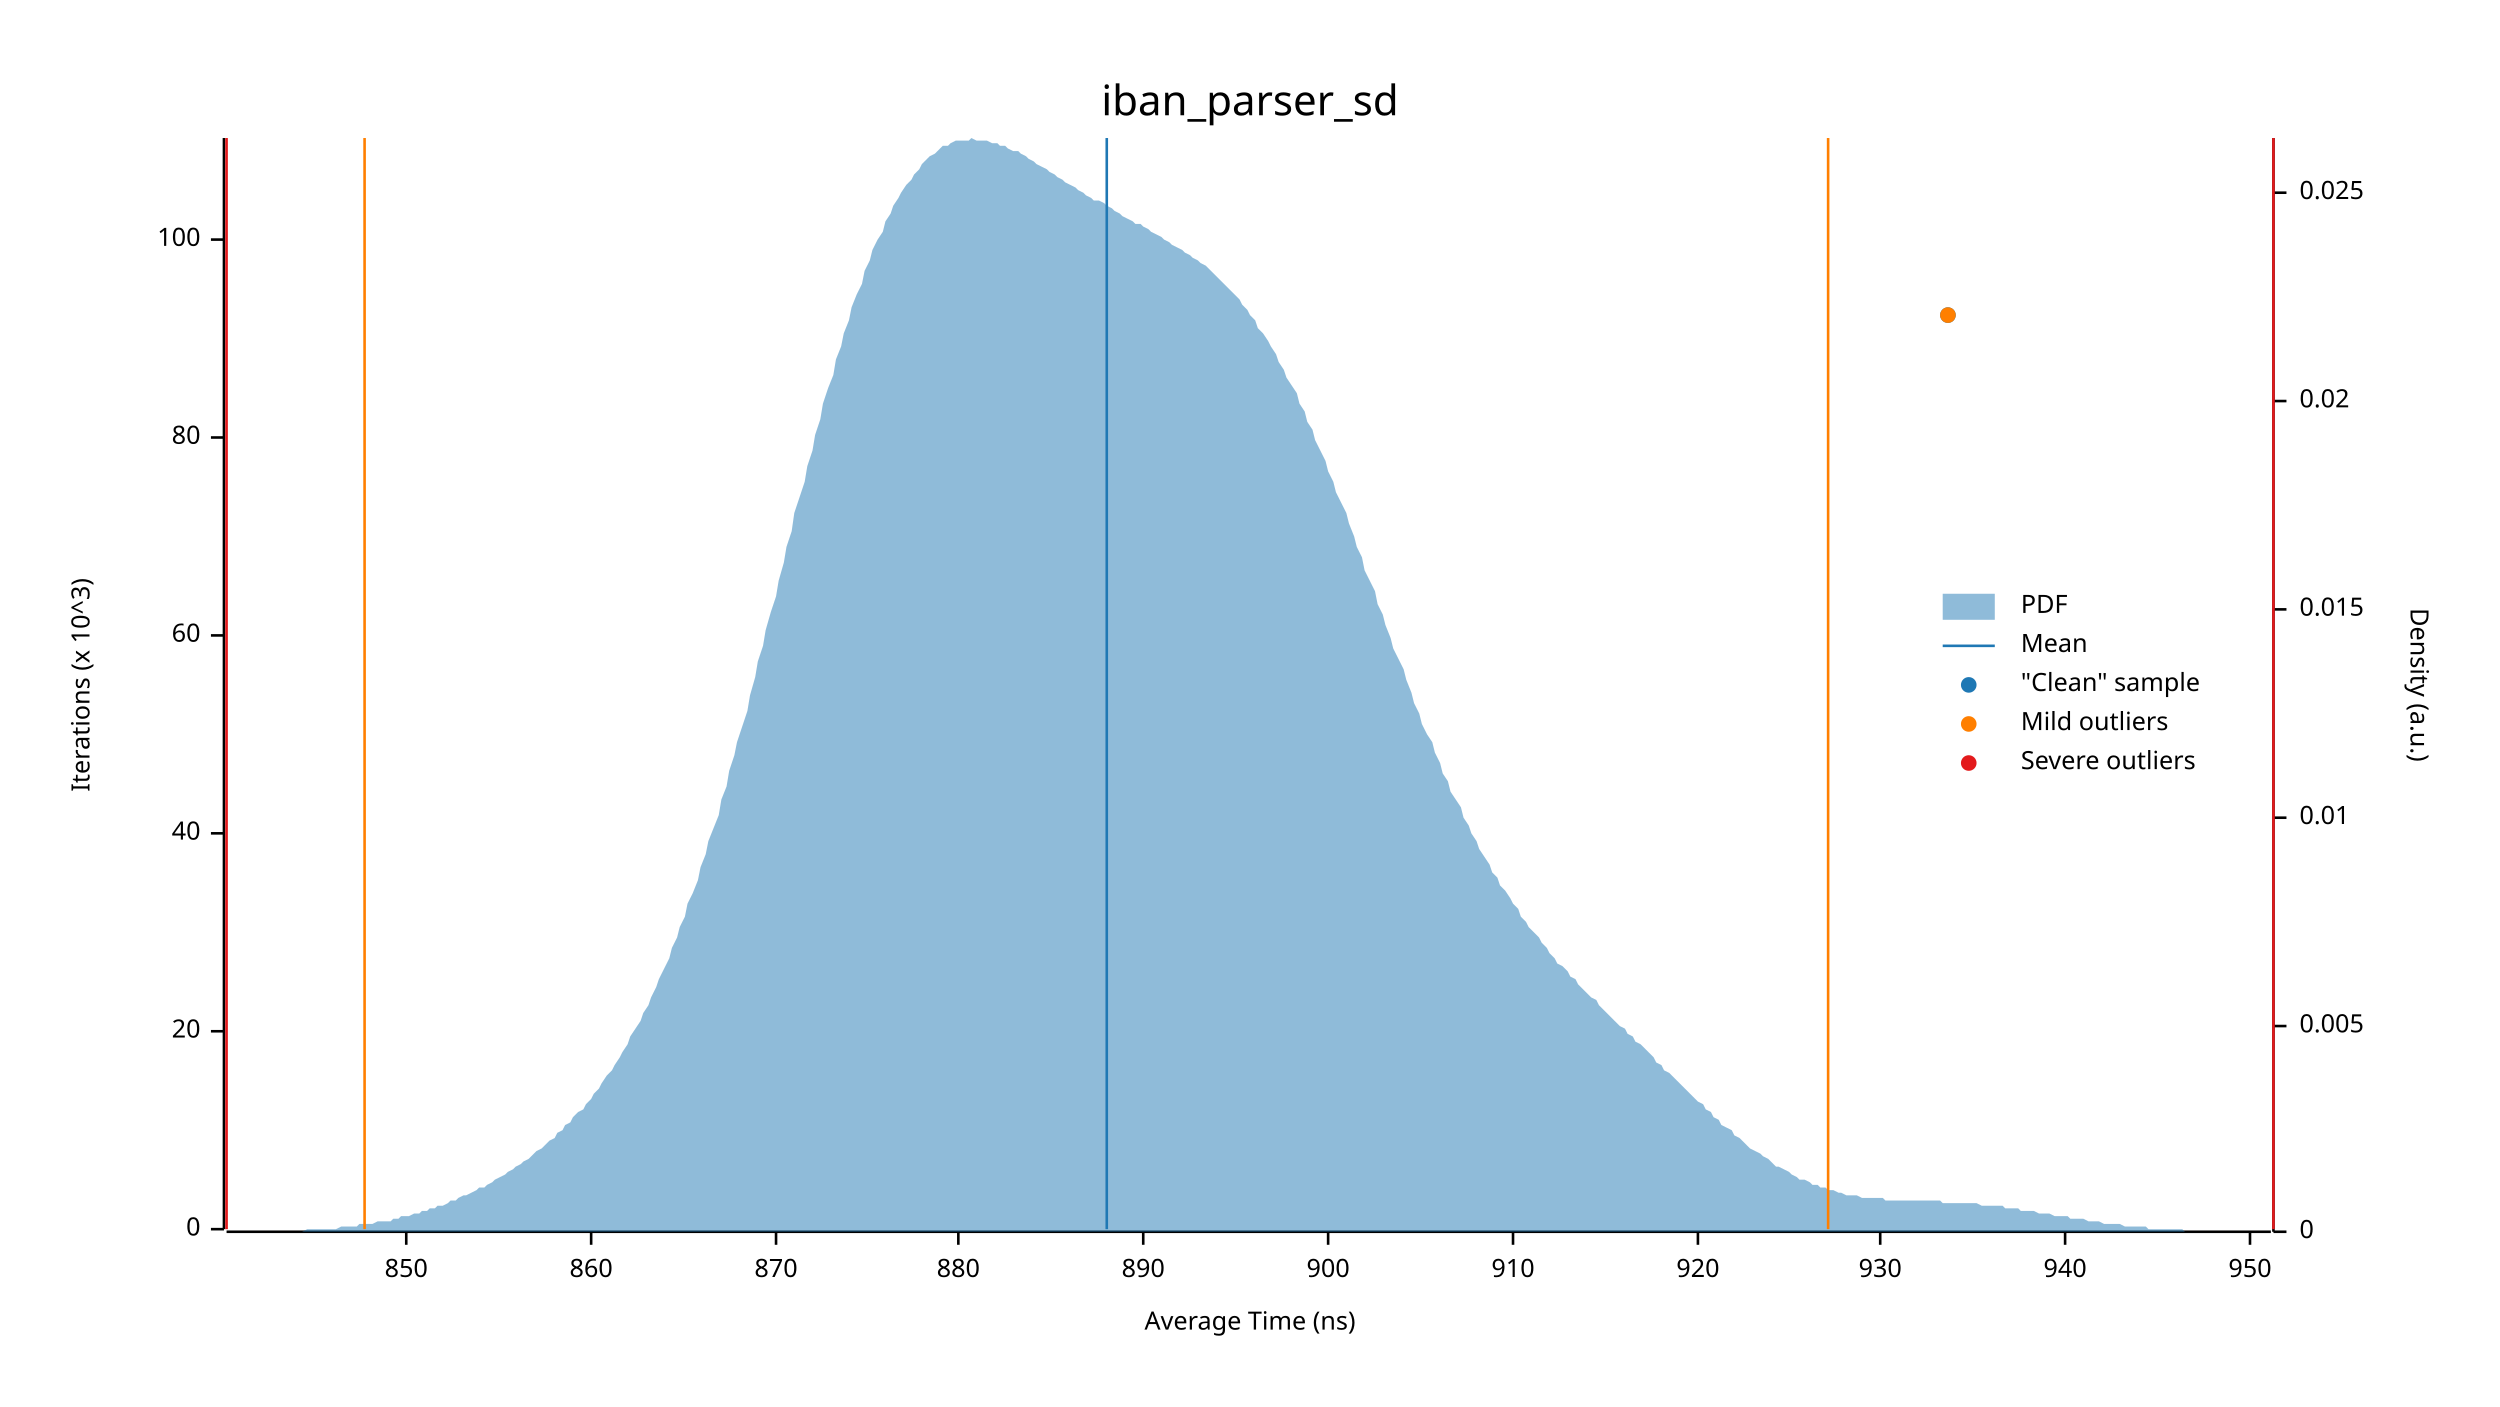
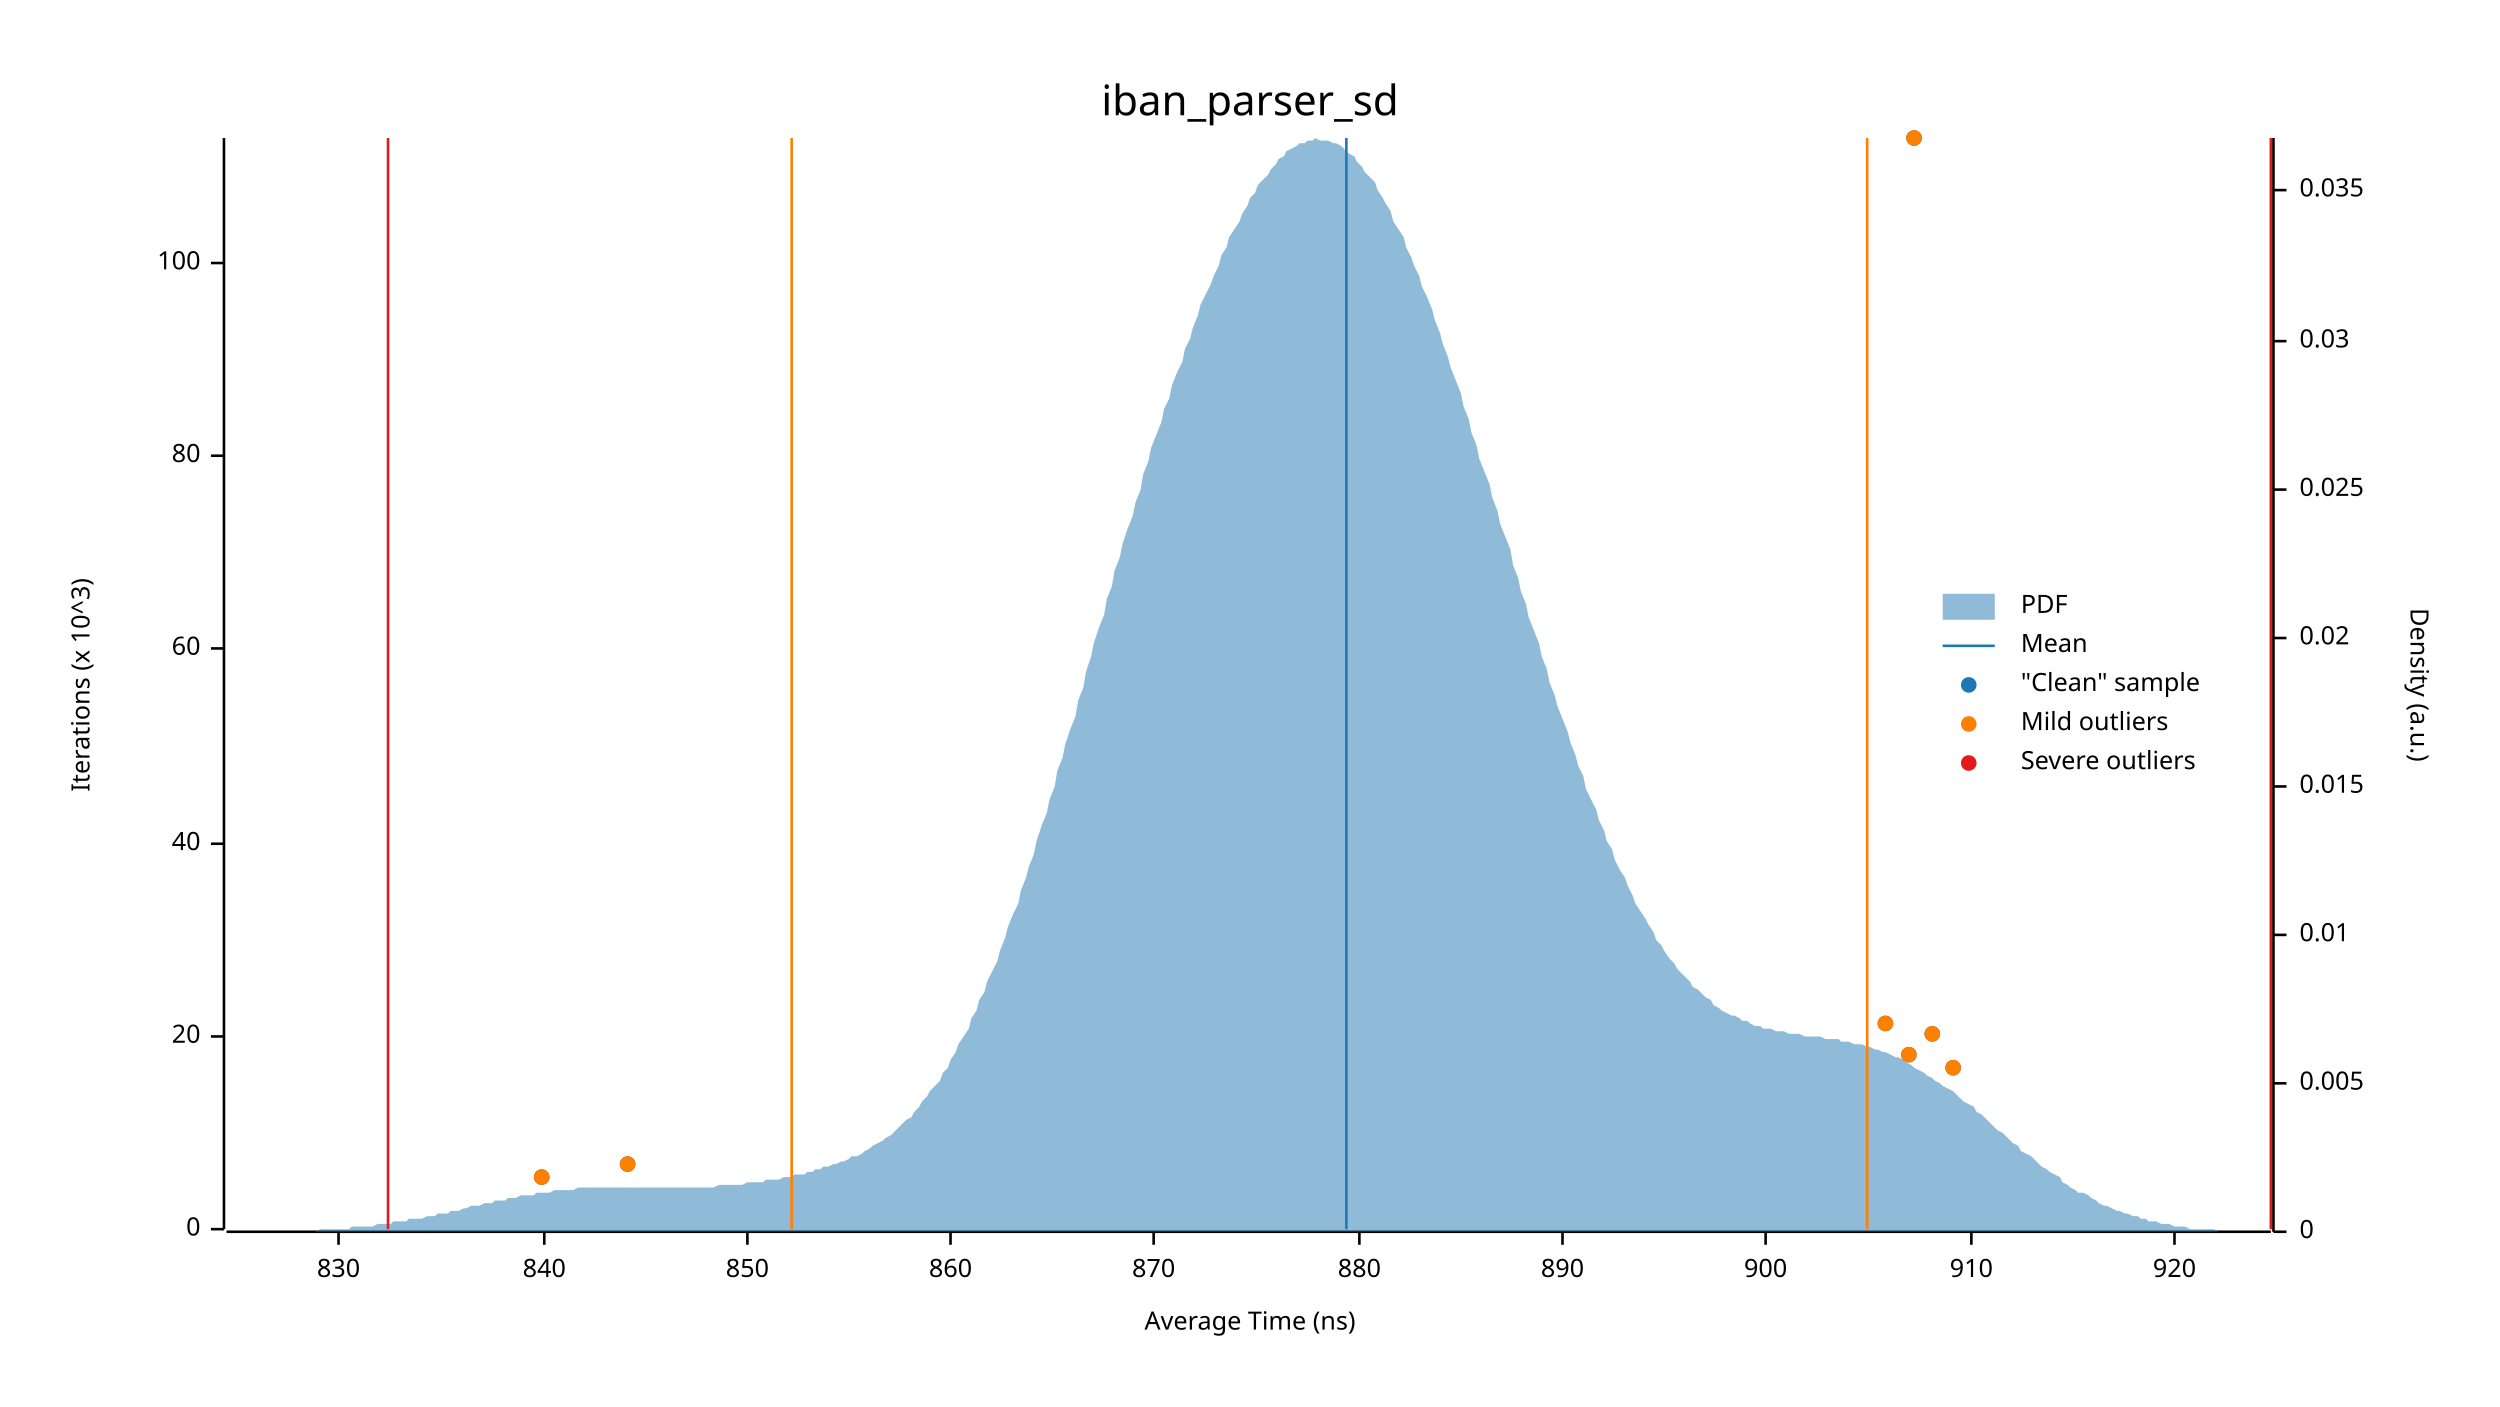
<svg xmlns="http://www.w3.org/2000/svg" width="960" height="540" viewBox="0 0 960 540">
  <text x="480" y="32" dy="0.76em" text-anchor="middle" font-family="sans-serif" font-size="16.129" opacity="1" fill="#000000">
iban_parser_sd
</text>
  <text x="27" y="263" dy="0.76em" text-anchor="middle" font-family="sans-serif" font-size="9.677" opacity="1" fill="#000000" transform="rotate(270, 27, 263)">
Iterations (x 10^3)
</text>
  <text x="480" y="513" dy="-0.5ex" text-anchor="middle" font-family="sans-serif" font-size="9.677" opacity="1" fill="#000000">
Average Time (ns)
</text>
  <polyline fill="none" opacity="1" stroke="#000000" stroke-width="1" points="86,53 86,472 " />
  <text x="77" y="472" dy="0.5ex" text-anchor="end" font-family="sans-serif" font-size="9.677" opacity="1" fill="#000000">
0
</text>
  <polyline fill="none" opacity="1" stroke="#000000" stroke-width="1" points="81,472 86,472 " />
-   <text x="77" y="396" dy="0.5ex" text-anchor="end" font-family="sans-serif" font-size="9.677" opacity="1" fill="#000000">
+   <text x="77" y="398" dy="0.5ex" text-anchor="end" font-family="sans-serif" font-size="9.677" opacity="1" fill="#000000">
20
</text>
-   <polyline fill="none" opacity="1" stroke="#000000" stroke-width="1" points="81,396 86,396 " />
-   <text x="77" y="320" dy="0.5ex" text-anchor="end" font-family="sans-serif" font-size="9.677" opacity="1" fill="#000000">
+   <polyline fill="none" opacity="1" stroke="#000000" stroke-width="1" points="81,398 86,398 " />
+   <text x="77" y="324" dy="0.5ex" text-anchor="end" font-family="sans-serif" font-size="9.677" opacity="1" fill="#000000">
40
</text>
-   <polyline fill="none" opacity="1" stroke="#000000" stroke-width="1" points="81,320 86,320 " />
-   <text x="77" y="244" dy="0.5ex" text-anchor="end" font-family="sans-serif" font-size="9.677" opacity="1" fill="#000000">
+   <polyline fill="none" opacity="1" stroke="#000000" stroke-width="1" points="81,324 86,324 " />
+   <text x="77" y="249" dy="0.5ex" text-anchor="end" font-family="sans-serif" font-size="9.677" opacity="1" fill="#000000">
60
</text>
-   <polyline fill="none" opacity="1" stroke="#000000" stroke-width="1" points="81,244 86,244 " />
-   <text x="77" y="168" dy="0.5ex" text-anchor="end" font-family="sans-serif" font-size="9.677" opacity="1" fill="#000000">
+   <polyline fill="none" opacity="1" stroke="#000000" stroke-width="1" points="81,249 86,249 " />
+   <text x="77" y="175" dy="0.5ex" text-anchor="end" font-family="sans-serif" font-size="9.677" opacity="1" fill="#000000">
80
</text>
-   <polyline fill="none" opacity="1" stroke="#000000" stroke-width="1" points="81,168 86,168 " />
-   <text x="77" y="92" dy="0.5ex" text-anchor="end" font-family="sans-serif" font-size="9.677" opacity="1" fill="#000000">
+   <polyline fill="none" opacity="1" stroke="#000000" stroke-width="1" points="81,175 86,175 " />
+   <text x="77" y="101" dy="0.5ex" text-anchor="end" font-family="sans-serif" font-size="9.677" opacity="1" fill="#000000">
100
</text>
-   <polyline fill="none" opacity="1" stroke="#000000" stroke-width="1" points="81,92 86,92 " />
+   <polyline fill="none" opacity="1" stroke="#000000" stroke-width="1" points="81,101 86,101 " />
  <polyline fill="none" opacity="1" stroke="#000000" stroke-width="1" points="87,473 872,473 " />
-   <text x="156" y="483" dy="0.76em" text-anchor="middle" font-family="sans-serif" font-size="9.677" opacity="1" fill="#000000">
+   <text x="130" y="483" dy="0.76em" text-anchor="middle" font-family="sans-serif" font-size="9.677" opacity="1" fill="#000000">
+ 830
+ </text>
+   <polyline fill="none" opacity="1" stroke="#000000" stroke-width="1" points="130,473 130,478 " />
+   <text x="209" y="483" dy="0.76em" text-anchor="middle" font-family="sans-serif" font-size="9.677" opacity="1" fill="#000000">
+ 840
+ </text>
+   <polyline fill="none" opacity="1" stroke="#000000" stroke-width="1" points="209,473 209,478 " />
+   <text x="287" y="483" dy="0.76em" text-anchor="middle" font-family="sans-serif" font-size="9.677" opacity="1" fill="#000000">
850
</text>
-   <polyline fill="none" opacity="1" stroke="#000000" stroke-width="1" points="156,473 156,478 " />
-   <text x="227" y="483" dy="0.76em" text-anchor="middle" font-family="sans-serif" font-size="9.677" opacity="1" fill="#000000">
+   <polyline fill="none" opacity="1" stroke="#000000" stroke-width="1" points="287,473 287,478 " />
+   <text x="365" y="483" dy="0.76em" text-anchor="middle" font-family="sans-serif" font-size="9.677" opacity="1" fill="#000000">
860
</text>
-   <polyline fill="none" opacity="1" stroke="#000000" stroke-width="1" points="227,473 227,478 " />
-   <text x="298" y="483" dy="0.76em" text-anchor="middle" font-family="sans-serif" font-size="9.677" opacity="1" fill="#000000">
+   <polyline fill="none" opacity="1" stroke="#000000" stroke-width="1" points="365,473 365,478 " />
+   <text x="443" y="483" dy="0.76em" text-anchor="middle" font-family="sans-serif" font-size="9.677" opacity="1" fill="#000000">
870
</text>
-   <polyline fill="none" opacity="1" stroke="#000000" stroke-width="1" points="298,473 298,478 " />
-   <text x="368" y="483" dy="0.76em" text-anchor="middle" font-family="sans-serif" font-size="9.677" opacity="1" fill="#000000">
+   <polyline fill="none" opacity="1" stroke="#000000" stroke-width="1" points="443,473 443,478 " />
+   <text x="522" y="483" dy="0.76em" text-anchor="middle" font-family="sans-serif" font-size="9.677" opacity="1" fill="#000000">
880
</text>
-   <polyline fill="none" opacity="1" stroke="#000000" stroke-width="1" points="368,473 368,478 " />
-   <text x="439" y="483" dy="0.76em" text-anchor="middle" font-family="sans-serif" font-size="9.677" opacity="1" fill="#000000">
+   <polyline fill="none" opacity="1" stroke="#000000" stroke-width="1" points="522,473 522,478 " />
+   <text x="600" y="483" dy="0.76em" text-anchor="middle" font-family="sans-serif" font-size="9.677" opacity="1" fill="#000000">
890
</text>
-   <polyline fill="none" opacity="1" stroke="#000000" stroke-width="1" points="439,473 439,478 " />
-   <text x="510" y="483" dy="0.76em" text-anchor="middle" font-family="sans-serif" font-size="9.677" opacity="1" fill="#000000">
+   <polyline fill="none" opacity="1" stroke="#000000" stroke-width="1" points="600,473 600,478 " />
+   <text x="678" y="483" dy="0.76em" text-anchor="middle" font-family="sans-serif" font-size="9.677" opacity="1" fill="#000000">
900
</text>
-   <polyline fill="none" opacity="1" stroke="#000000" stroke-width="1" points="510,473 510,478 " />
-   <text x="581" y="483" dy="0.76em" text-anchor="middle" font-family="sans-serif" font-size="9.677" opacity="1" fill="#000000">
+   <polyline fill="none" opacity="1" stroke="#000000" stroke-width="1" points="678,473 678,478 " />
+   <text x="757" y="483" dy="0.76em" text-anchor="middle" font-family="sans-serif" font-size="9.677" opacity="1" fill="#000000">
910
</text>
-   <polyline fill="none" opacity="1" stroke="#000000" stroke-width="1" points="581,473 581,478 " />
-   <text x="652" y="483" dy="0.76em" text-anchor="middle" font-family="sans-serif" font-size="9.677" opacity="1" fill="#000000">
+   <polyline fill="none" opacity="1" stroke="#000000" stroke-width="1" points="757,473 757,478 " />
+   <text x="835" y="483" dy="0.76em" text-anchor="middle" font-family="sans-serif" font-size="9.677" opacity="1" fill="#000000">
920
</text>
-   <polyline fill="none" opacity="1" stroke="#000000" stroke-width="1" points="652,473 652,478 " />
-   <text x="722" y="483" dy="0.76em" text-anchor="middle" font-family="sans-serif" font-size="9.677" opacity="1" fill="#000000">
- 930
- </text>
-   <polyline fill="none" opacity="1" stroke="#000000" stroke-width="1" points="722,473 722,478 " />
-   <text x="793" y="483" dy="0.76em" text-anchor="middle" font-family="sans-serif" font-size="9.677" opacity="1" fill="#000000">
- 940
- </text>
-   <polyline fill="none" opacity="1" stroke="#000000" stroke-width="1" points="793,473 793,478 " />
-   <text x="864" y="483" dy="0.76em" text-anchor="middle" font-family="sans-serif" font-size="9.677" opacity="1" fill="#000000">
- 950
- </text>
-   <polyline fill="none" opacity="1" stroke="#000000" stroke-width="1" points="864,473 864,478 " />
+   <polyline fill="none" opacity="1" stroke="#000000" stroke-width="1" points="835,473 835,478 " />
  <text x="933" y="263" dy="0.76em" text-anchor="middle" font-family="sans-serif" font-size="9.677" opacity="1" fill="#000000" transform="rotate(90, 933, 263)">
Density (a.u.)
</text>
  <polyline fill="none" opacity="1" stroke="#000000" stroke-width="1" points="873,53 873,473 " />
  <text x="883" y="473" dy="0.5ex" text-anchor="start" font-family="sans-serif" font-size="9.677" opacity="1" fill="#000000">
0
</text>
  <polyline fill="none" opacity="1" stroke="#000000" stroke-width="1" points="873,473 878,473 " />
-   <text x="883" y="394" dy="0.5ex" text-anchor="start" font-family="sans-serif" font-size="9.677" opacity="1" fill="#000000">
+   <text x="883" y="416" dy="0.5ex" text-anchor="start" font-family="sans-serif" font-size="9.677" opacity="1" fill="#000000">
0.005
</text>
-   <polyline fill="none" opacity="1" stroke="#000000" stroke-width="1" points="873,394 878,394 " />
-   <text x="883" y="314" dy="0.5ex" text-anchor="start" font-family="sans-serif" font-size="9.677" opacity="1" fill="#000000">
+   <polyline fill="none" opacity="1" stroke="#000000" stroke-width="1" points="873,416 878,416 " />
+   <text x="883" y="359" dy="0.5ex" text-anchor="start" font-family="sans-serif" font-size="9.677" opacity="1" fill="#000000">
0.01
</text>
-   <polyline fill="none" opacity="1" stroke="#000000" stroke-width="1" points="873,314 878,314 " />
-   <text x="883" y="234" dy="0.5ex" text-anchor="start" font-family="sans-serif" font-size="9.677" opacity="1" fill="#000000">
+   <polyline fill="none" opacity="1" stroke="#000000" stroke-width="1" points="873,359 878,359 " />
+   <text x="883" y="302" dy="0.5ex" text-anchor="start" font-family="sans-serif" font-size="9.677" opacity="1" fill="#000000">
0.015
</text>
-   <polyline fill="none" opacity="1" stroke="#000000" stroke-width="1" points="873,234 878,234 " />
-   <text x="883" y="154" dy="0.5ex" text-anchor="start" font-family="sans-serif" font-size="9.677" opacity="1" fill="#000000">
+   <polyline fill="none" opacity="1" stroke="#000000" stroke-width="1" points="873,302 878,302 " />
+   <text x="883" y="245" dy="0.5ex" text-anchor="start" font-family="sans-serif" font-size="9.677" opacity="1" fill="#000000">
0.02
</text>
-   <polyline fill="none" opacity="1" stroke="#000000" stroke-width="1" points="873,154 878,154 " />
-   <text x="883" y="74" dy="0.5ex" text-anchor="start" font-family="sans-serif" font-size="9.677" opacity="1" fill="#000000">
+   <polyline fill="none" opacity="1" stroke="#000000" stroke-width="1" points="873,245 878,245 " />
+   <text x="883" y="188" dy="0.5ex" text-anchor="start" font-family="sans-serif" font-size="9.677" opacity="1" fill="#000000">
0.025
</text>
-   <polyline fill="none" opacity="1" stroke="#000000" stroke-width="1" points="873,74 878,74 " />
-   <polygon opacity="0.5" fill="#1F78B4" points="87,473 88,473 90,473 91,473 93,473 94,473 96,473 98,473 99,473 101,473 102,473 104,473 105,473 107,473 109,473 110,473 112,473 113,473 115,473 116,473 118,472 120,472 121,472 123,472 124,472 126,472 127,472 129,472 131,471 132,471 134,471 135,471 137,471 138,470 140,470 142,470 143,470 145,469 146,469 148,469 150,469 151,468 153,468 154,467 156,467 157,467 159,466 161,466 162,465 164,465 165,464 167,464 168,463 170,463 172,462 173,461 175,461 176,460 178,459 179,459 181,458 183,457 184,456 186,456 187,455 189,454 190,453 192,452 194,451 195,450 197,449 198,448 200,447 201,446 203,445 205,443 206,442 208,441 209,440 211,438 213,437 214,435 216,434 217,432 219,431 220,429 222,427 224,426 225,424 227,422 228,420 230,418 231,416 233,413 235,411 236,409 238,406 239,404 241,401 242,398 244,395 246,392 247,389 249,386 250,383 252,379 253,376 255,372 257,368 258,364 260,360 261,356 263,352 264,347 266,343 268,338 269,333 271,328 272,323 274,318 276,313 277,307 279,302 280,296 282,290 283,285 285,279 287,273 288,267 290,260 291,254 293,248 294,242 296,235 298,229 299,223 301,216 302,210 304,204 305,197 307,191 309,185 310,179 312,173 313,167 315,161 316,155 318,149 320,144 321,138 323,133 324,128 326,123 327,118 329,113 331,109 332,104 334,100 335,96 337,92 339,89 340,85 342,82 343,79 345,76 346,74 348,71 350,69 351,67 353,65 354,63 356,61 357,60 359,59 361,57 362,56 364,56 365,55 367,54 368,54 370,54 372,54 373,53 375,54 376,54 378,54 379,54 381,55 383,55 384,56 386,56 387,57 389,58 391,58 392,59 394,60 395,61 397,62 398,63 400,64 402,65 403,66 405,67 406,68 408,69 409,70 411,71 413,72 414,73 416,74 417,75 419,76 420,77 422,77 424,78 425,79 427,80 428,81 430,82 431,83 433,84 435,85 436,86 438,86 439,87 441,88 442,89 444,90 446,91 447,92 449,93 450,94 452,95 454,96 455,97 457,98 458,99 460,100 461,101 463,102 465,104 466,105 468,107 469,108 471,110 472,111 474,113 476,115 477,117 479,119 480,121 482,123 483,126 485,128 487,131 488,133 490,136 491,139 493,142 494,145 496,148 498,151 499,155 501,158 502,162 504,165 505,169 507,173 509,177 510,181 512,185 513,189 515,193 517,197 518,201 520,206 521,210 523,214 524,219 526,223 528,227 529,232 531,236 532,240 534,245 535,249 537,253 539,257 540,261 542,266 543,270 545,274 546,278 548,282 550,285 551,289 553,293 554,297 556,300 557,304 559,307 561,310 562,314 564,317 565,320 567,323 568,326 570,329 572,332 573,335 575,337 576,340 578,342 580,345 581,347 583,349 584,352 586,354 587,356 589,358 591,360 592,362 594,364 595,366 597,368 598,370 600,371 602,373 603,375 605,376 606,378 608,380 609,381 611,383 613,384 614,386 616,388 617,389 619,391 620,392 622,394 624,395 625,397 627,398 628,400 630,401 632,403 633,404 635,406 636,408 638,409 639,411 641,412 643,414 644,415 646,417 647,418 649,420 650,421 652,423 654,424 655,426 657,427 658,429 660,430 661,432 663,433 665,434 666,436 668,437 669,438 671,440 672,441 674,442 676,443 677,444 679,445 680,446 682,448 683,448 685,449 687,450 688,451 690,452 691,453 693,453 695,454 696,455 698,455 699,456 701,456 702,457 704,457 706,458 707,458 709,459 710,459 712,459 713,459 715,460 717,460 718,460 720,460 721,460 723,460 724,461 726,461 728,461 729,461 731,461 732,461 734,461 735,461 737,461 739,461 740,461 742,461 743,461 745,461 746,462 748,462 750,462 751,462 753,462 754,462 756,462 758,462 759,462 761,463 762,463 764,463 765,463 767,463 769,463 770,464 772,464 773,464 775,464 776,465 778,465 780,465 781,465 783,466 784,466 786,466 787,466 789,467 791,467 792,467 794,467 795,468 797,468 798,468 800,468 802,469 803,469 805,469 806,469 808,470 809,470 811,470 813,470 814,470 816,471 817,471 819,471 821,471 822,471 824,471 825,472 827,472 828,472 830,472 832,472 833,472 835,472 836,472 838,472 839,473 841,473 843,473 844,473 846,473 847,473 849,473 850,473 852,473 854,473 855,473 857,473 858,473 860,473 861,473 863,473 865,473 866,473 868,473 869,473 871,473 873,473 873,473 87,473 " />
-   <polyline fill="none" opacity="1" stroke="#1F78B4" stroke-width="1" points="425,472 425,53 " />
-   <polyline fill="none" opacity="1" stroke="#FF7F00" stroke-width="1" points="140,472 140,53 " />
-   <polyline fill="none" opacity="1" stroke="#FF7F00" stroke-width="1" points="702,472 702,53 " />
-   <polyline fill="none" opacity="1" stroke="#E31A1C" stroke-width="1" points="87,472 87,53 " />
-   <polyline fill="none" opacity="1" stroke="#E31A1C" stroke-width="1" points="873,472 873,53 " />
-   <circle cx="748" cy="121" r="3" opacity="1" fill="#1F78B4" stroke="none" stroke-width="1" />
-   <circle cx="748" cy="121" r="3" opacity="1" fill="#FF7F00" stroke="none" stroke-width="1" />
+   <polyline fill="none" opacity="1" stroke="#000000" stroke-width="1" points="873,188 878,188 " />
+   <text x="883" y="131" dy="0.5ex" text-anchor="start" font-family="sans-serif" font-size="9.677" opacity="1" fill="#000000">
+ 0.03
+ </text>
+   <polyline fill="none" opacity="1" stroke="#000000" stroke-width="1" points="873,131 878,131 " />
+   <text x="883" y="73" dy="0.5ex" text-anchor="start" font-family="sans-serif" font-size="9.677" opacity="1" fill="#000000">
+ 0.035
+ </text>
+   <polyline fill="none" opacity="1" stroke="#000000" stroke-width="1" points="873,73 878,73 " />
+   <polygon opacity="0.5" fill="#1F78B4" points="87,473 88,473 90,473 91,473 93,473 94,473 96,473 98,473 99,473 101,473 102,473 104,473 105,473 107,473 109,473 110,473 112,473 113,473 115,473 116,473 118,473 120,473 121,473 123,472 124,472 126,472 127,472 129,472 131,472 132,472 134,472 135,471 137,471 138,471 140,471 142,471 143,471 145,470 146,470 148,470 150,470 151,469 153,469 154,469 156,469 157,468 159,468 161,468 162,468 164,467 165,467 167,467 168,466 170,466 172,466 173,465 175,465 176,465 178,464 179,464 181,463 183,463 184,463 186,462 187,462 189,462 190,461 192,461 194,461 195,460 197,460 198,460 200,459 201,459 203,459 205,459 206,458 208,458 209,458 211,458 213,457 214,457 216,457 217,457 219,457 220,457 222,456 224,456 225,456 227,456 228,456 230,456 231,456 233,456 235,456 236,456 238,456 239,456 241,456 242,456 244,456 246,456 247,456 249,456 250,456 252,456 253,456 255,456 257,456 258,456 260,456 261,456 263,456 264,456 266,456 268,456 269,456 271,456 272,456 274,456 276,455 277,455 279,455 280,455 282,455 283,455 285,455 287,454 288,454 290,454 291,454 293,454 294,453 296,453 298,453 299,453 301,452 302,452 304,452 305,451 307,451 309,451 310,450 312,450 313,449 315,449 316,448 318,448 320,447 321,447 323,446 324,446 326,445 327,444 329,444 331,443 332,442 334,441 335,440 337,439 339,438 340,437 342,436 343,435 345,433 346,432 348,430 350,429 351,427 353,425 354,423 356,421 357,419 359,417 361,415 362,412 364,410 365,407 367,404 368,401 370,398 372,395 373,391 375,388 376,384 378,381 379,377 381,373 383,369 384,365 386,360 387,356 389,351 391,347 392,342 394,337 395,333 397,328 398,323 400,317 402,312 403,307 405,302 406,296 408,291 409,286 411,280 413,275 414,269 416,264 417,258 419,252 420,247 422,241 424,236 425,230 427,225 428,219 430,214 431,209 433,203 435,198 436,193 438,188 439,182 441,177 442,172 444,167 446,162 447,157 449,153 450,148 452,143 454,139 455,134 457,130 458,126 460,121 461,117 463,113 465,109 466,106 468,102 469,98 471,95 472,91 474,88 476,85 477,82 479,79 480,76 482,74 483,71 485,69 487,67 488,65 490,63 491,61 493,60 494,58 496,57 498,56 499,55 501,55 502,54 504,54 505,53 507,54 509,54 510,54 512,55 513,55 515,56 517,58 518,59 520,60 521,62 523,64 524,66 526,68 528,70 529,73 531,76 532,78 534,81 535,85 537,88 539,91 540,95 542,99 543,102 545,106 546,110 548,114 550,119 551,123 553,128 554,132 556,137 557,141 559,146 561,151 562,156 564,161 565,166 567,171 568,176 570,181 572,186 573,191 575,196 576,201 578,206 580,211 581,217 583,222 584,227 586,232 587,237 589,242 591,247 592,252 594,257 595,262 597,267 598,271 600,276 602,281 603,285 605,290 606,294 608,298 609,303 611,307 613,311 614,315 616,319 617,323 619,326 620,330 622,334 624,337 625,340 627,344 628,347 630,350 632,353 633,355 635,358 636,361 638,363 639,365 641,368 643,370 644,372 646,374 647,375 649,377 650,379 652,380 654,382 655,383 657,384 658,386 660,387 661,388 663,389 665,390 666,390 668,391 669,392 671,392 672,393 674,394 676,394 677,395 679,395 680,395 682,396 683,396 685,396 687,397 688,397 690,397 691,397 693,398 695,398 696,398 698,398 699,398 701,399 702,399 704,399 706,399 707,400 709,400 710,400 712,401 713,401 715,401 717,402 718,402 720,403 721,403 723,404 724,404 726,405 728,406 729,406 731,407 732,408 734,409 735,410 737,411 739,412 740,413 742,414 743,415 745,416 746,417 748,418 750,419 751,420 753,422 754,423 756,424 758,425 759,427 761,428 762,429 764,431 765,432 767,434 769,435 770,436 772,438 773,439 775,440 776,442 778,443 780,444 781,445 783,447 784,448 786,449 787,450 789,451 791,452 792,454 794,455 795,456 797,457 798,458 800,458 802,459 803,460 805,461 806,462 808,463 809,463 811,464 813,465 814,465 816,466 817,466 819,467 821,467 822,468 824,468 825,469 827,469 828,469 830,470 832,470 833,470 835,471 836,471 838,471 839,471 841,472 843,472 844,472 846,472 847,472 849,472 850,472 852,473 854,473 855,473 857,473 858,473 860,473 861,473 863,473 865,473 866,473 868,473 869,473 871,473 873,473 873,473 87,473 " />
+   <polyline fill="none" opacity="1" stroke="#1F78B4" stroke-width="1" points="517,472 517,53 " />
+   <polyline fill="none" opacity="1" stroke="#FF7F00" stroke-width="1" points="304,472 304,53 " />
+   <polyline fill="none" opacity="1" stroke="#FF7F00" stroke-width="1" points="717,472 717,53 " />
+   <polyline fill="none" opacity="1" stroke="#E31A1C" stroke-width="1" points="149,472 149,53 " />
+   <polyline fill="none" opacity="1" stroke="#E31A1C" stroke-width="1" points="872,472 872,53 " />
+   <circle cx="208" cy="452" r="3" opacity="1" fill="#1F78B4" stroke="none" stroke-width="1" />
+   <circle cx="241" cy="447" r="3" opacity="1" fill="#1F78B4" stroke="none" stroke-width="1" />
+   <circle cx="750" cy="410" r="3" opacity="1" fill="#1F78B4" stroke="none" stroke-width="1" />
+   <circle cx="733" cy="405" r="3" opacity="1" fill="#1F78B4" stroke="none" stroke-width="1" />
+   <circle cx="742" cy="397" r="3" opacity="1" fill="#1F78B4" stroke="none" stroke-width="1" />
+   <circle cx="724" cy="393" r="3" opacity="1" fill="#1F78B4" stroke="none" stroke-width="1" />
+   <circle cx="735" cy="53" r="3" opacity="1" fill="#1F78B4" stroke="none" stroke-width="1" />
+   <circle cx="208" cy="452" r="3" opacity="1" fill="#FF7F00" stroke="none" stroke-width="1" />
+   <circle cx="241" cy="447" r="3" opacity="1" fill="#FF7F00" stroke="none" stroke-width="1" />
+   <circle cx="750" cy="410" r="3" opacity="1" fill="#FF7F00" stroke="none" stroke-width="1" />
+   <circle cx="733" cy="405" r="3" opacity="1" fill="#FF7F00" stroke="none" stroke-width="1" />
+   <circle cx="742" cy="397" r="3" opacity="1" fill="#FF7F00" stroke="none" stroke-width="1" />
+   <circle cx="724" cy="393" r="3" opacity="1" fill="#FF7F00" stroke="none" stroke-width="1" />
+   <circle cx="735" cy="53" r="3" opacity="1" fill="#FF7F00" stroke="none" stroke-width="1" />
  <text x="776" y="228" dy="0.76em" text-anchor="start" font-family="sans-serif" font-size="9.677" opacity="1" fill="#000000">
PDF
</text>
  <text x="776" y="243" dy="0.76em" text-anchor="start" font-family="sans-serif" font-size="9.677" opacity="1" fill="#000000">
Mean
</text>
  <text x="776" y="258" dy="0.76em" text-anchor="start" font-family="sans-serif" font-size="9.677" opacity="1" fill="#000000">
"Clean" sample
</text>
  <text x="776" y="273" dy="0.76em" text-anchor="start" font-family="sans-serif" font-size="9.677" opacity="1" fill="#000000">
Mild outliers
</text>
  <text x="776" y="288" dy="0.76em" text-anchor="start" font-family="sans-serif" font-size="9.677" opacity="1" fill="#000000">
Severe outliers
</text>
  <rect x="746" y="228" width="20" height="10" opacity="0.5" fill="#1F78B4" stroke="none" />
  <polyline fill="none" opacity="1" stroke="#1F78B4" stroke-width="1" points="746,248 766,248 " />
  <circle cx="756" cy="263" r="3" opacity="1" fill="#1F78B4" stroke="none" stroke-width="1" />
  <circle cx="756" cy="278" r="3" opacity="1" fill="#FF7F00" stroke="none" stroke-width="1" />
  <circle cx="756" cy="293" r="3" opacity="1" fill="#E31A1C" stroke="none" stroke-width="1" />
</svg>
